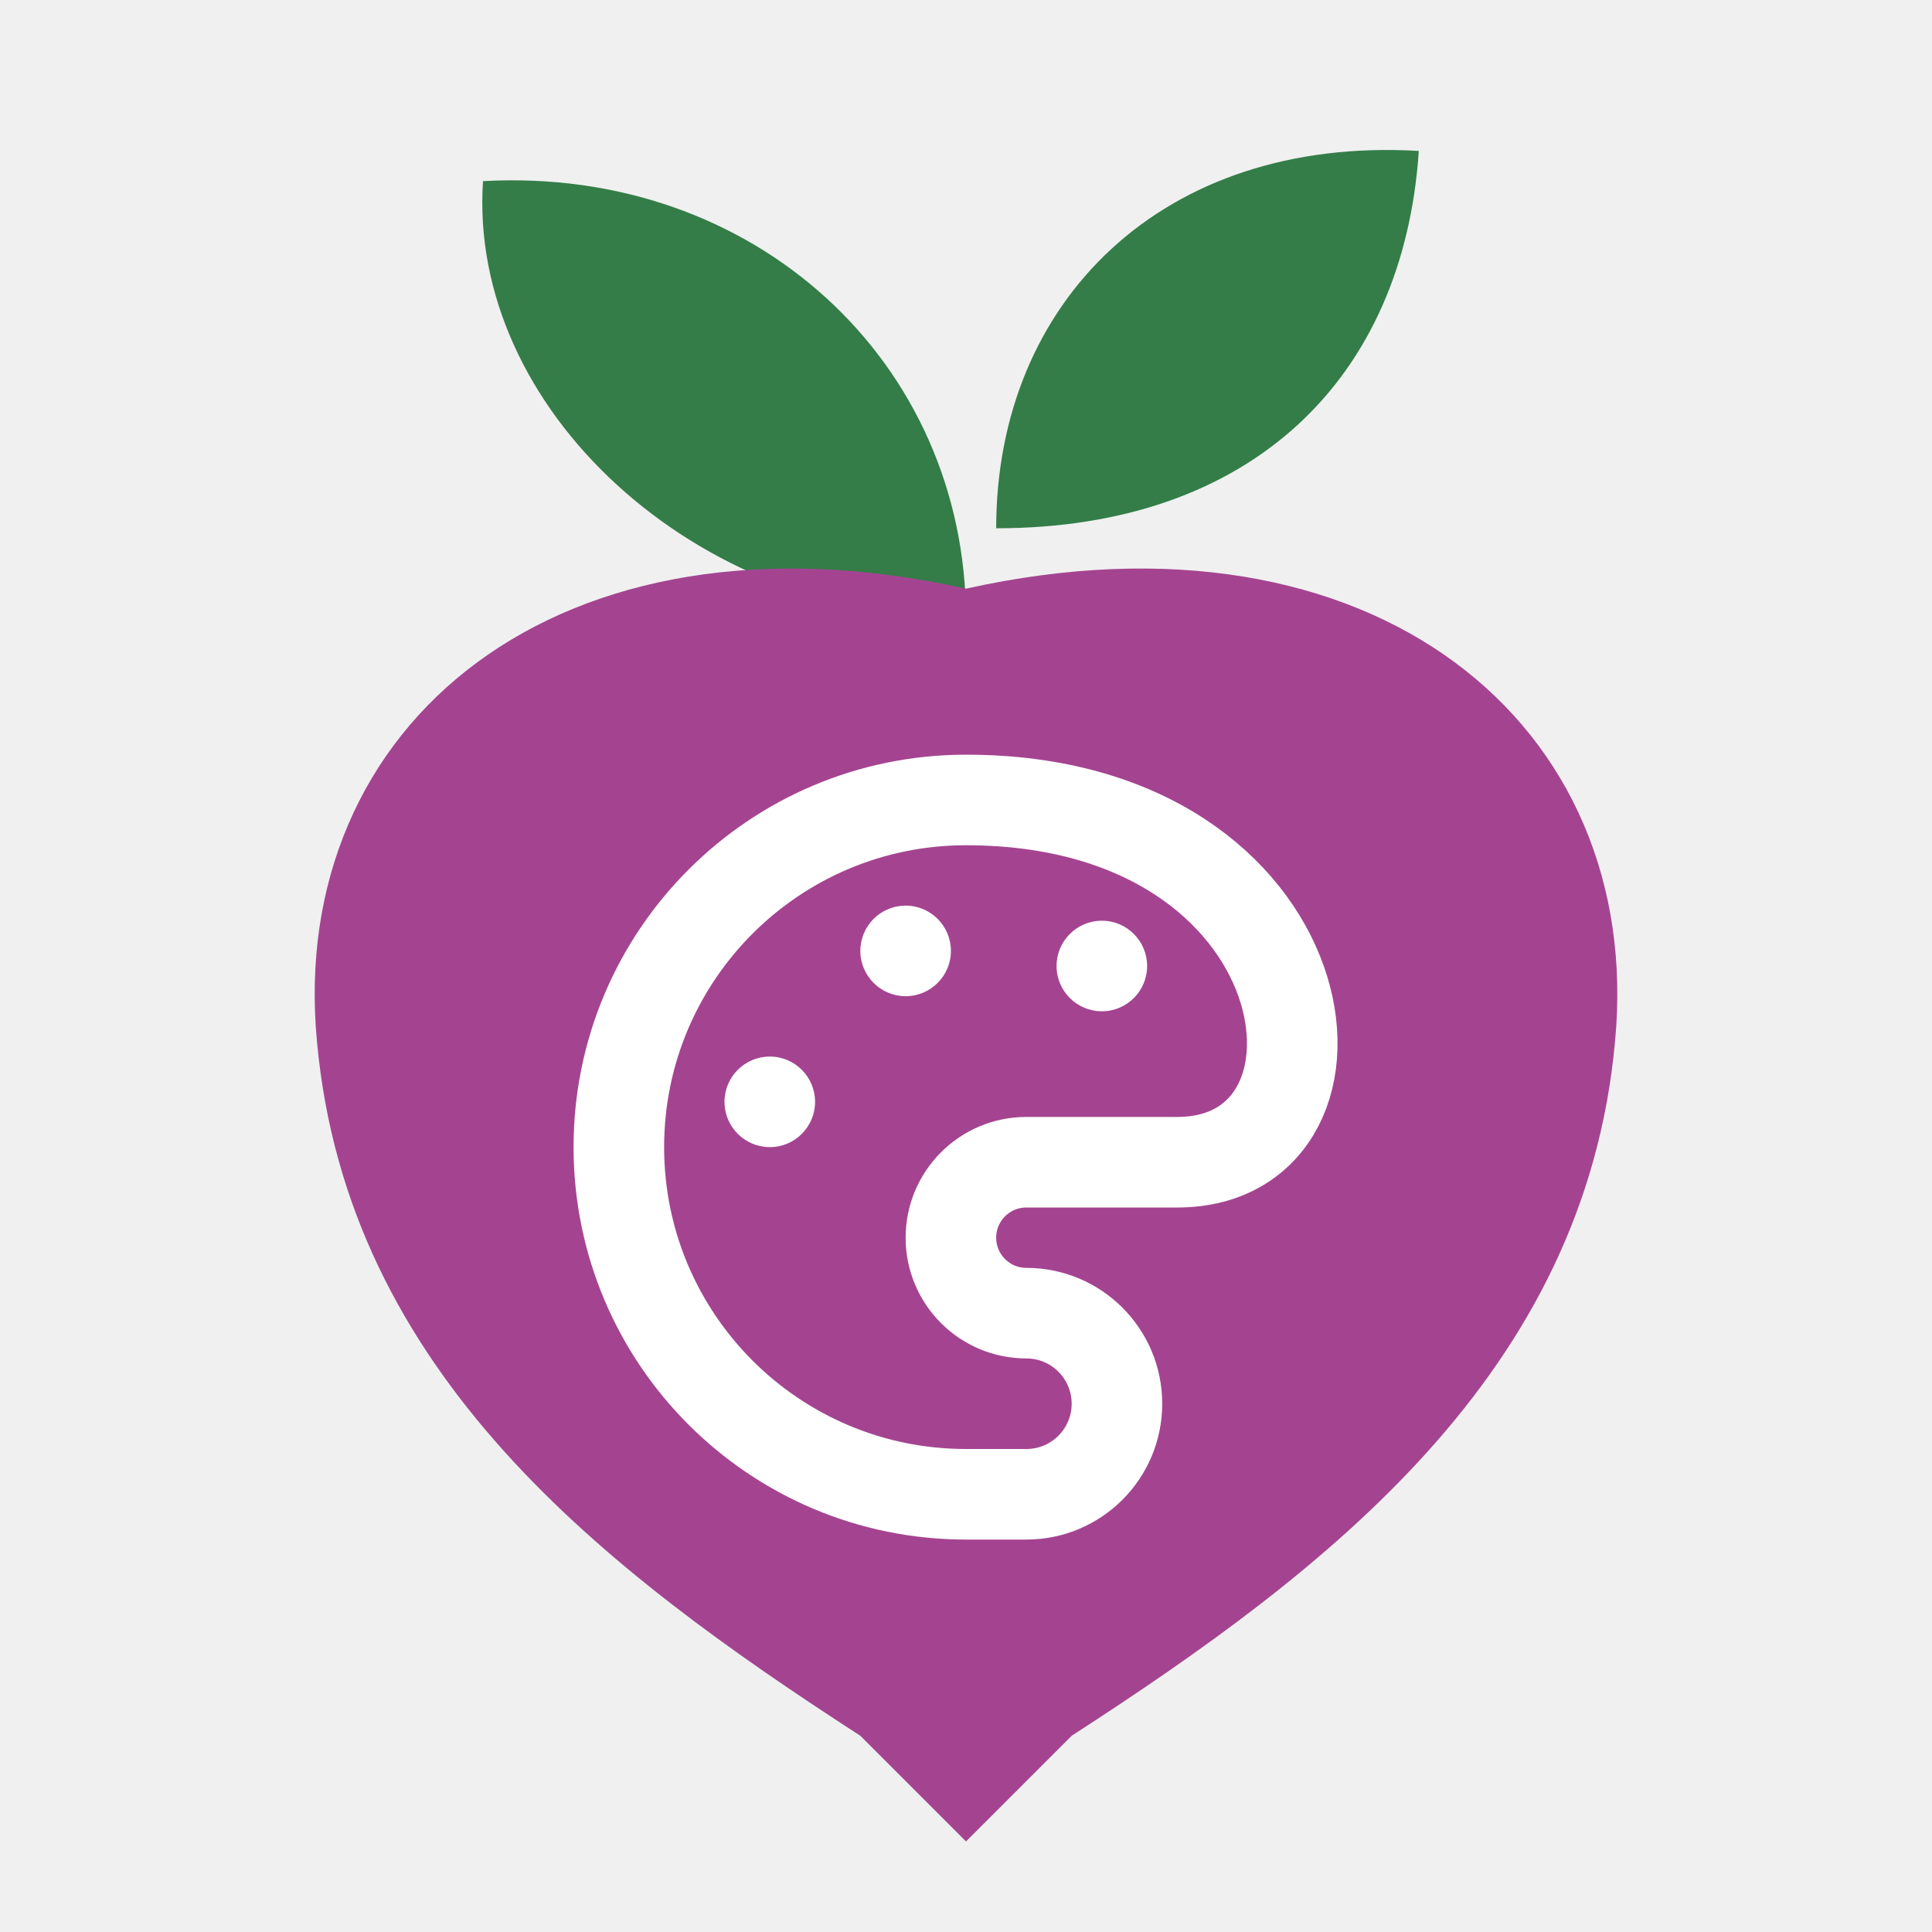
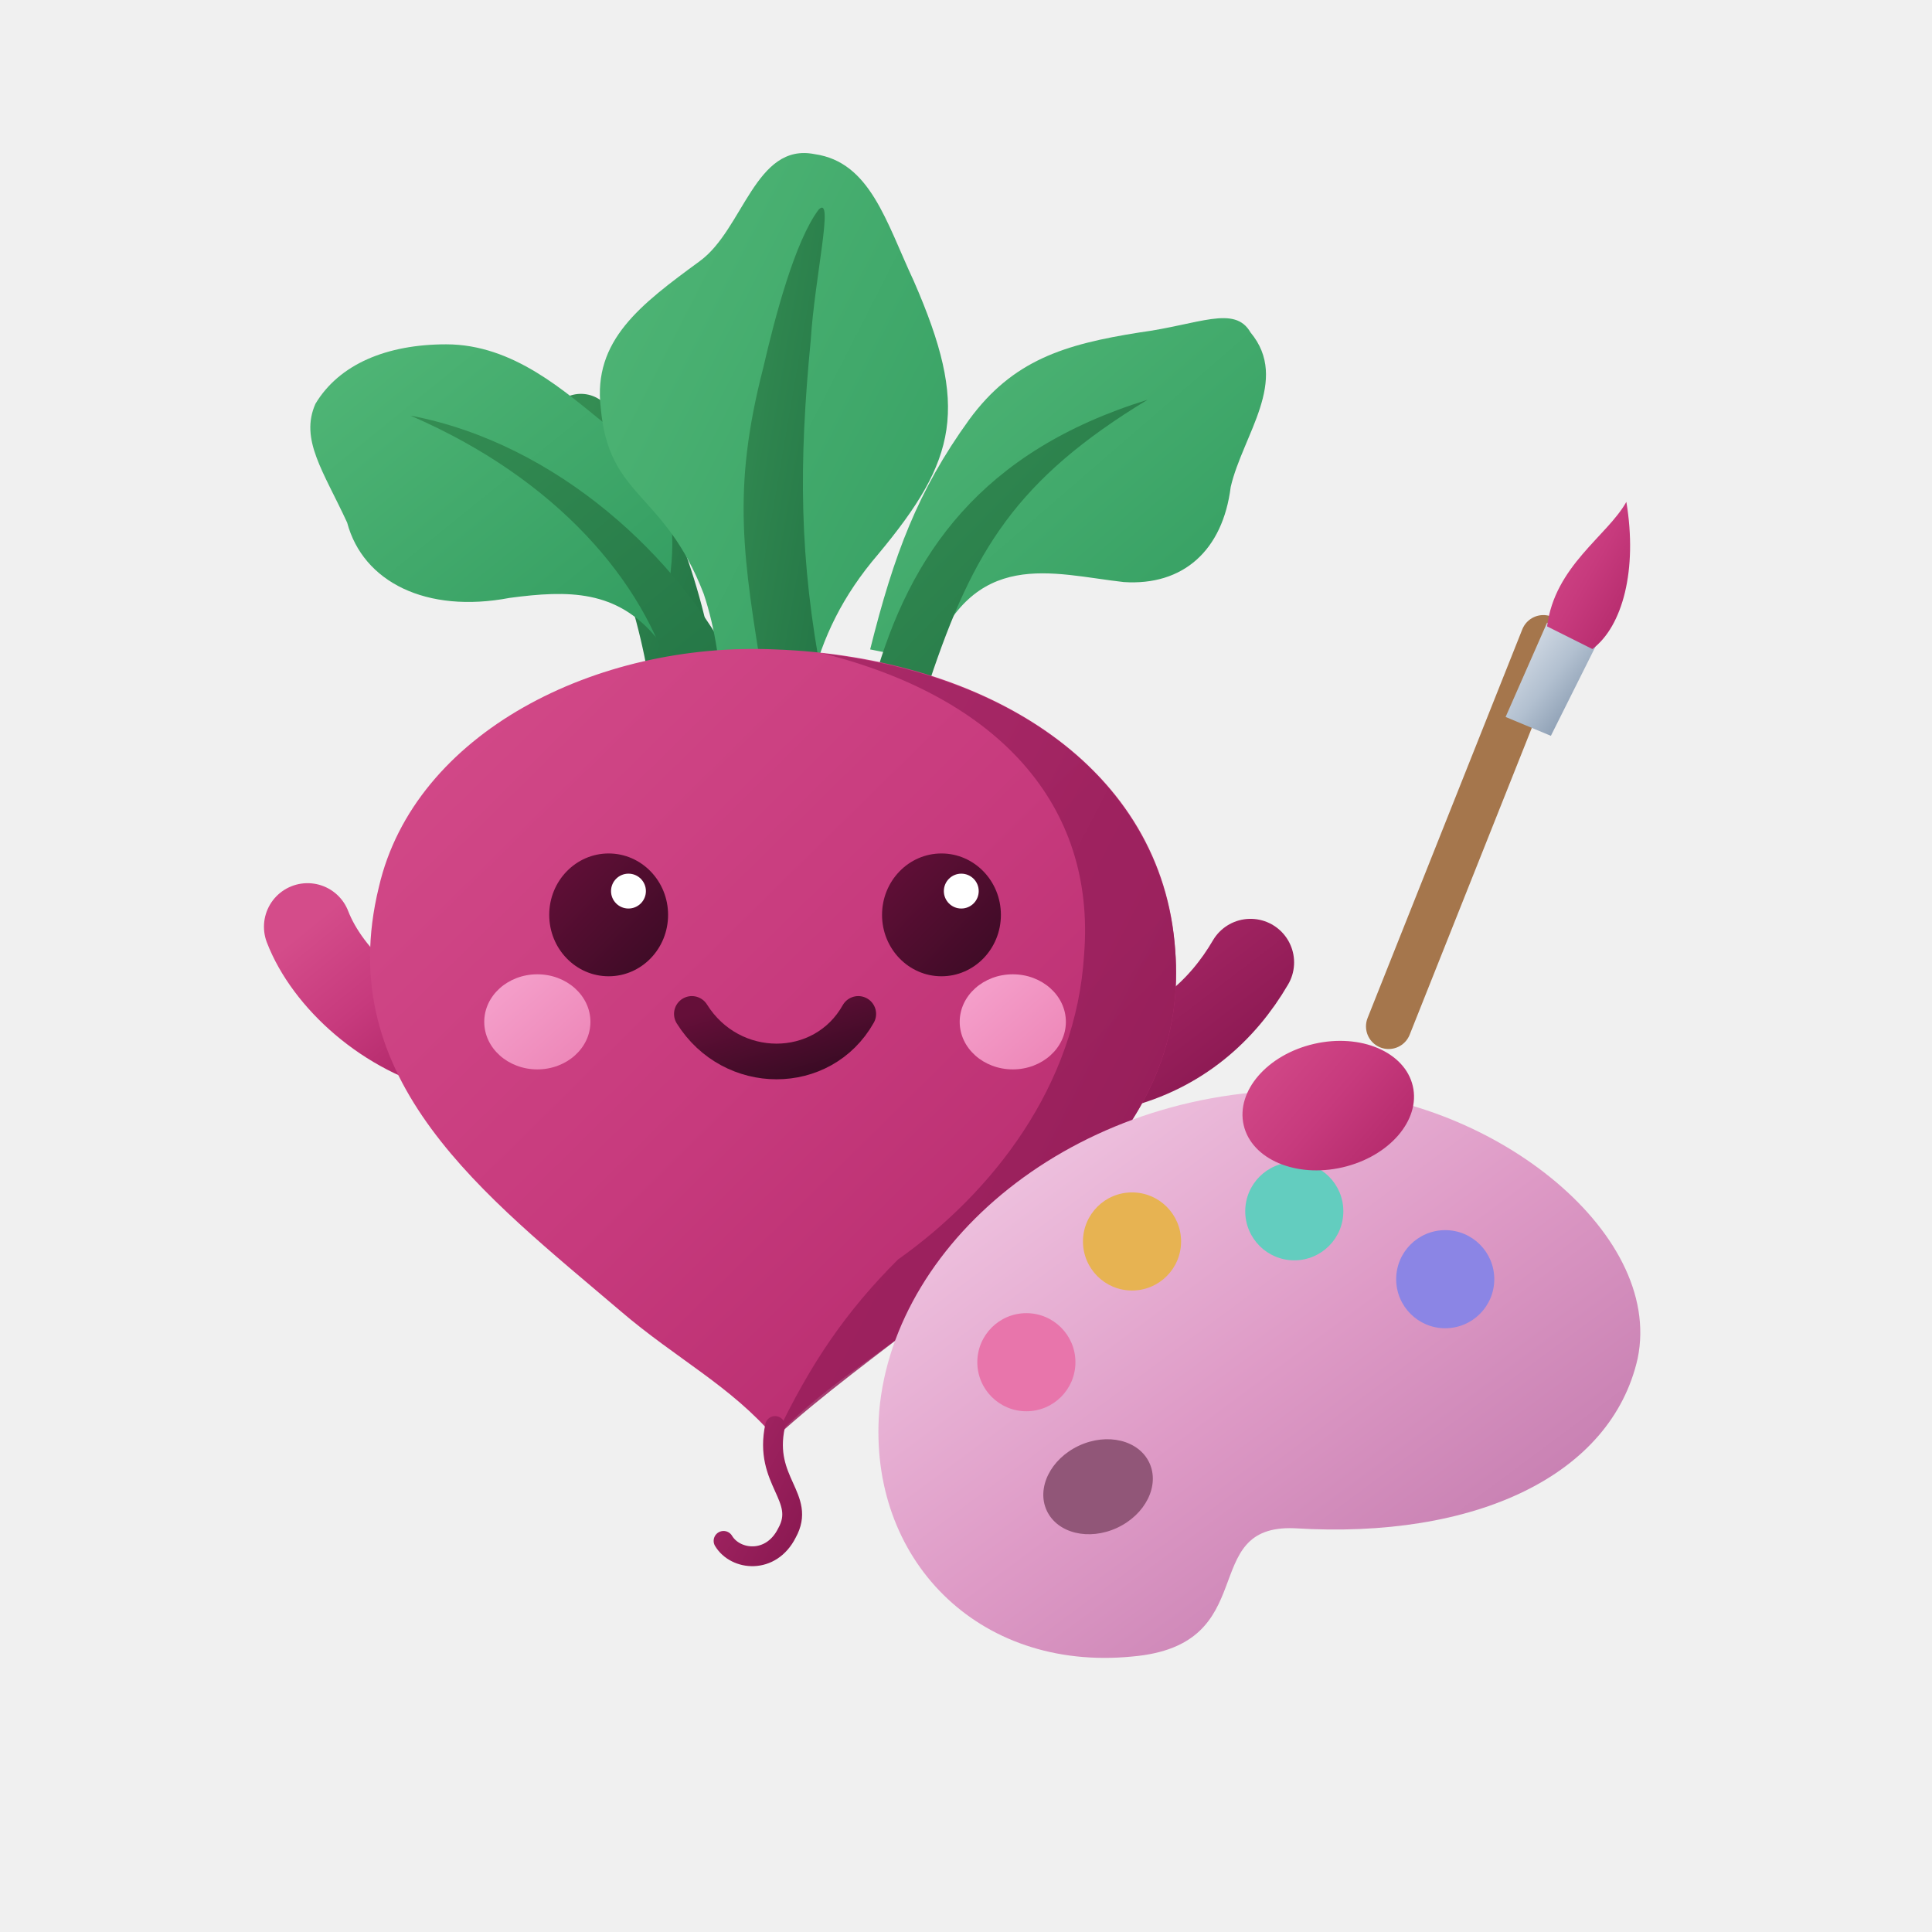
- <svg xmlns="http://www.w3.org/2000/svg" viewBox="0 0 128 128" width="128" height="128" fill="none" role="img" aria-label="btravstack theme">
-   <path d="M64 41C46 41 31 27 32 12c18-1 32 12 32 29ZM66 35C66 20 77 9 94 10c-1 15-11 25-28 25Z" fill="#347D48" />
-   <path d="M64 39C37 33 19 48 21 69c2 22 19 35 36 46l7 7 7-7c17-11 34-24 36-46 2-21-16-36-43-30Z" fill="#A44491" />
-   <g color="#FFFFFF" stroke="currentColor" stroke-width="6" stroke-linecap="round" stroke-linejoin="round">
-     <path d="M64 53a23 23 0 1 0 0 46h4a6 6 0 0 0 0-12 5 5 0 0 1 0-10h10c13 0 10-24-14-24Z" />
-     <circle cx="51" cy="73" r="3" fill="currentColor" stroke="none" />
-     <circle cx="60" cy="63" r="3" fill="currentColor" stroke="none" />
-     <circle cx="73" cy="64" r="3" fill="currentColor" stroke="none" />
+ <svg xmlns="http://www.w3.org/2000/svg" viewBox="0 0 512 512" width="512" height="512" fill="none" role="img" aria-label="btravstack theme beetroot with a palette">
+   <defs>
+     <linearGradient id="bt-theme-light-small-beet" x1="0" y1="0" x2="1" y2="1">
+       <stop offset="0" stop-color="#D44C8A" />
+       <stop offset="0.5" stop-color="#C73A7D" />
+       <stop offset="1" stop-color="#B02768" />
+     </linearGradient>
+     <linearGradient id="bt-theme-light-small-shade" x1="0" y1="0" x2="1" y2="1">
+       <stop offset="0" stop-color="#A62665" />
+       <stop offset="1" stop-color="#8B1952" />
+     </linearGradient>
+     <linearGradient id="bt-theme-light-small-leaf" x1="0" y1="0" x2="1" y2="1">
+       <stop offset="0" stop-color="#51B777" />
+       <stop offset="1" stop-color="#329C60" />
+     </linearGradient>
+     <linearGradient id="bt-theme-light-small-stem" x1="0" y1="0" x2="1" y2="1">
+       <stop offset="0" stop-color="#348D53" />
+       <stop offset="1" stop-color="#247646" />
+     </linearGradient>
+     <linearGradient id="bt-theme-light-small-cheek" x1="0" y1="0" x2="1" y2="1">
+       <stop offset="0" stop-color="#F6A3CD" />
+       <stop offset="1" stop-color="#EC84B6" />
+     </linearGradient>
+     <linearGradient id="bt-theme-light-small-eye" x1="0" y1="0" x2="1" y2="1">
+       <stop offset="0" stop-color="#650F39" />
+       <stop offset="1" stop-color="#3A0B24" />
+     </linearGradient>
+     <linearGradient id="bt-theme-light-small-teal" x1="0" y1="0" x2="1" y2="1">
+       <stop offset="0" stop-color="#51BDB8" />
+       <stop offset="1" stop-color="#37ABA8" />
+     </linearGradient>
+     <linearGradient id="bt-theme-light-small-teal-side" x1="0" y1="0" x2="1" y2="1">
+       <stop offset="0" stop-color="#298F90" />
+       <stop offset="1" stop-color="#1B7378" />
+     </linearGradient>
+     <linearGradient id="bt-theme-light-small-orange" x1="0" y1="0" x2="1" y2="1">
+       <stop offset="0" stop-color="#FFAF64" />
+       <stop offset="0.5" stop-color="#F77A27" />
+       <stop offset="1" stop-color="#D95517" />
+     </linearGradient>
+     <linearGradient id="bt-theme-light-small-orange-side" x1="0" y1="0" x2="1" y2="1">
+       <stop offset="0" stop-color="#F58A38" />
+       <stop offset="1" stop-color="#DD611F" />
+     </linearGradient>
+     <linearGradient id="bt-theme-light-small-indigo" x1="0" y1="0" x2="1" y2="1">
+       <stop offset="0" stop-color="#9890F1" />
+       <stop offset="0.5" stop-color="#716BD1" />
+       <stop offset="1" stop-color="#514CA5" />
+     </linearGradient>
+     <linearGradient id="bt-theme-light-small-blue" x1="0" y1="0" x2="1" y2="1">
+       <stop offset="0" stop-color="#79ABE9" />
+       <stop offset="0.5" stop-color="#447EC8" />
+       <stop offset="1" stop-color="#295EA5" />
+     </linearGradient>
+     <linearGradient id="bt-theme-light-small-silver" x1="0" y1="0" x2="1" y2="1">
+       <stop offset="0" stop-color="#E5EAF1" />
+       <stop offset="0.5" stop-color="#B2C0D0" />
+       <stop offset="1" stop-color="#6F849D" />
+     </linearGradient>
+     <linearGradient id="bt-theme-light-small-card" x1="0" y1="0" x2="1" y2="1">
+       <stop offset="0" stop-color="#F7EDF4" />
+       <stop offset="1" stop-color="#E9DBE5" />
+     </linearGradient>
+     <linearGradient id="bt-theme-light-small-amber" x1="0" y1="0" x2="1" y2="1">
+       <stop offset="0" stop-color="#F5CD7A" />
+       <stop offset="0.5" stop-color="#D99E3D" />
+       <stop offset="1" stop-color="#B27521" />
+     </linearGradient>
+     <linearGradient id="bt-theme-light-small-palette" x1="0" y1="0" x2="1" y2="1">
+       <stop offset="0" stop-color="#F5D2E9" />
+       <stop offset="0.5" stop-color="#DE9AC6" />
+       <stop offset="1" stop-color="#B96FA5" />
+     </linearGradient>
+   </defs>
+   <g transform="translate(71 23) scale(1.05)">
+     <g>
+       <path d="M105 151C101 126 93 105 79 86" fill="none" stroke="url(#bt-theme-light-small-stem)" stroke-width="17" stroke-linecap="round" />
+       <path d="M98 139C88 127 76 127 61 129 40 133 24 125 20 110 14 97 8 89 12 80 18 70 30 65 45 65 62 65 75 77 85 85 98 93 108 106 98 139Z" fill="url(#bt-theme-light-small-leaf)" />
+       <path d="M102 150C95 125 73 99 36 83 73 90 104 119 118 147Z" fill="url(#bt-theme-light-small-stem)" />
+       <path d="M125 149C125 125 126 105 120 87 110 61 96 63 94 40 92 23 104 14 119 3 130-5 133-27 148-24 162-22 166-7 173 8 187 40 184 53 164 77 146 98 144 119 143 149Z" fill="url(#bt-theme-light-small-leaf)" transform="translate(-10 41)" />
+       <path d="M125 150C120 119 117 102 125 71 128 58 133 39 139 31 143 27 138 48 137 64 134 95 134 119 140 150Z" fill="url(#bt-theme-light-small-stem)" />
+       <path d="M152 142C158 118 164 102 177 84 188 69 201 65 220 62 235 60 244 55 248 62 258 74 246 88 243 101 241 117 231 126 216 125 198 123 178 116 167 145Z" fill="url(#bt-theme-light-small-leaf)" />
+       <path d="M153 150C162 118 180 92 222 79 189 99 178 117 167 150Z" fill="url(#bt-theme-light-small-stem)" />
+       <path d="M48 243C30 239 15 225 10 212" stroke="url(#bt-theme-light-small-beet)" stroke-width="22" stroke-linecap="round" />
+       <path d="M214 247C230 243 241 233 248 221" stroke="url(#bt-theme-light-small-shade)" stroke-width="22" stroke-linecap="round" />
+       <path d="M128 142C83 140 37 163 28 202 16 251 55 280 89 309 103 321 117 328 128 341 139 329 153 321 168 309 203 282 232 258 229 218 226 172 182 144 128 142Z" fill="url(#bt-theme-light-small-beet)" />
+       <path d="M140 143C184 154 209 181 206 219 204 252 183 279 159 296 146 309 137 322 128 341 140 330 154 320 168 309 203 282 232 258 229 218 226 177 191 149 140 143Z" fill="url(#bt-theme-light-small-shade)" opacity=".85" />
+       <ellipse cx="86" cy="209" rx="15" ry="15.5" fill="url(#bt-theme-light-small-eye)" />
+       <ellipse cx="170" cy="209" rx="15" ry="15.5" fill="url(#bt-theme-light-small-eye)" />
+       <circle cx="91" cy="203" r="4.4" fill="#FFF" />
+       <circle cx="175" cy="203" r="4.4" fill="#FFF" />
+       <ellipse cx="68" cy="236" rx="13.4" ry="12" fill="url(#bt-theme-light-small-cheek)" />
+       <ellipse cx="188" cy="236" rx="13.4" ry="12" fill="url(#bt-theme-light-small-cheek)" />
+       <path d="M107 234C117 250 140 250 149 234" stroke="url(#bt-theme-light-small-eye)" stroke-width="9" stroke-linecap="round" />
+       <path d="M128 338c-3 14 8 18 3 27-4 8-13 7-16 2" stroke="url(#bt-theme-light-small-shade)" stroke-width="5" fill="none" stroke-linecap="round" />
+     </g>
  </g>
+   <path d="M349 289c-62-2-112 39-116 85-3 39 26 69 67 65 35-3 17-35 43-34 48 3 84-14 91-45 7-34-40-70-85-71Z" fill="url(#bt-theme-light-small-palette)" />
+   <ellipse cx="291" cy="394" rx="15" ry="12" transform="rotate(-25 291 394)" fill="#915678" />
+   <circle cx="272" cy="361" r="13" fill="#E875AB" />
+   <circle cx="300" cy="329" r="13" fill="#E7B352" />
+   <circle cx="343" cy="321" r="13" fill="#63CDBF" />
+   <circle cx="383" cy="339" r="13" fill="#8B85E5" />
+   <path d="m368 272 41-103" stroke="#A5764C" stroke-width="12" stroke-linecap="round" />
+   <path d="m399 190 12 5 12-24-13-6Z" fill="url(#bt-theme-light-small-silver)" />
+   <path d="M410 166c2-16 16-24 21-33 3 18-1 33-9 39Z" fill="url(#bt-theme-light-small-beet)" />
+   <ellipse cx="352" cy="293" rx="23" ry="16.79" transform="rotate(-13 352 293)" fill="url(#bt-theme-light-small-beet)" />
</svg>
